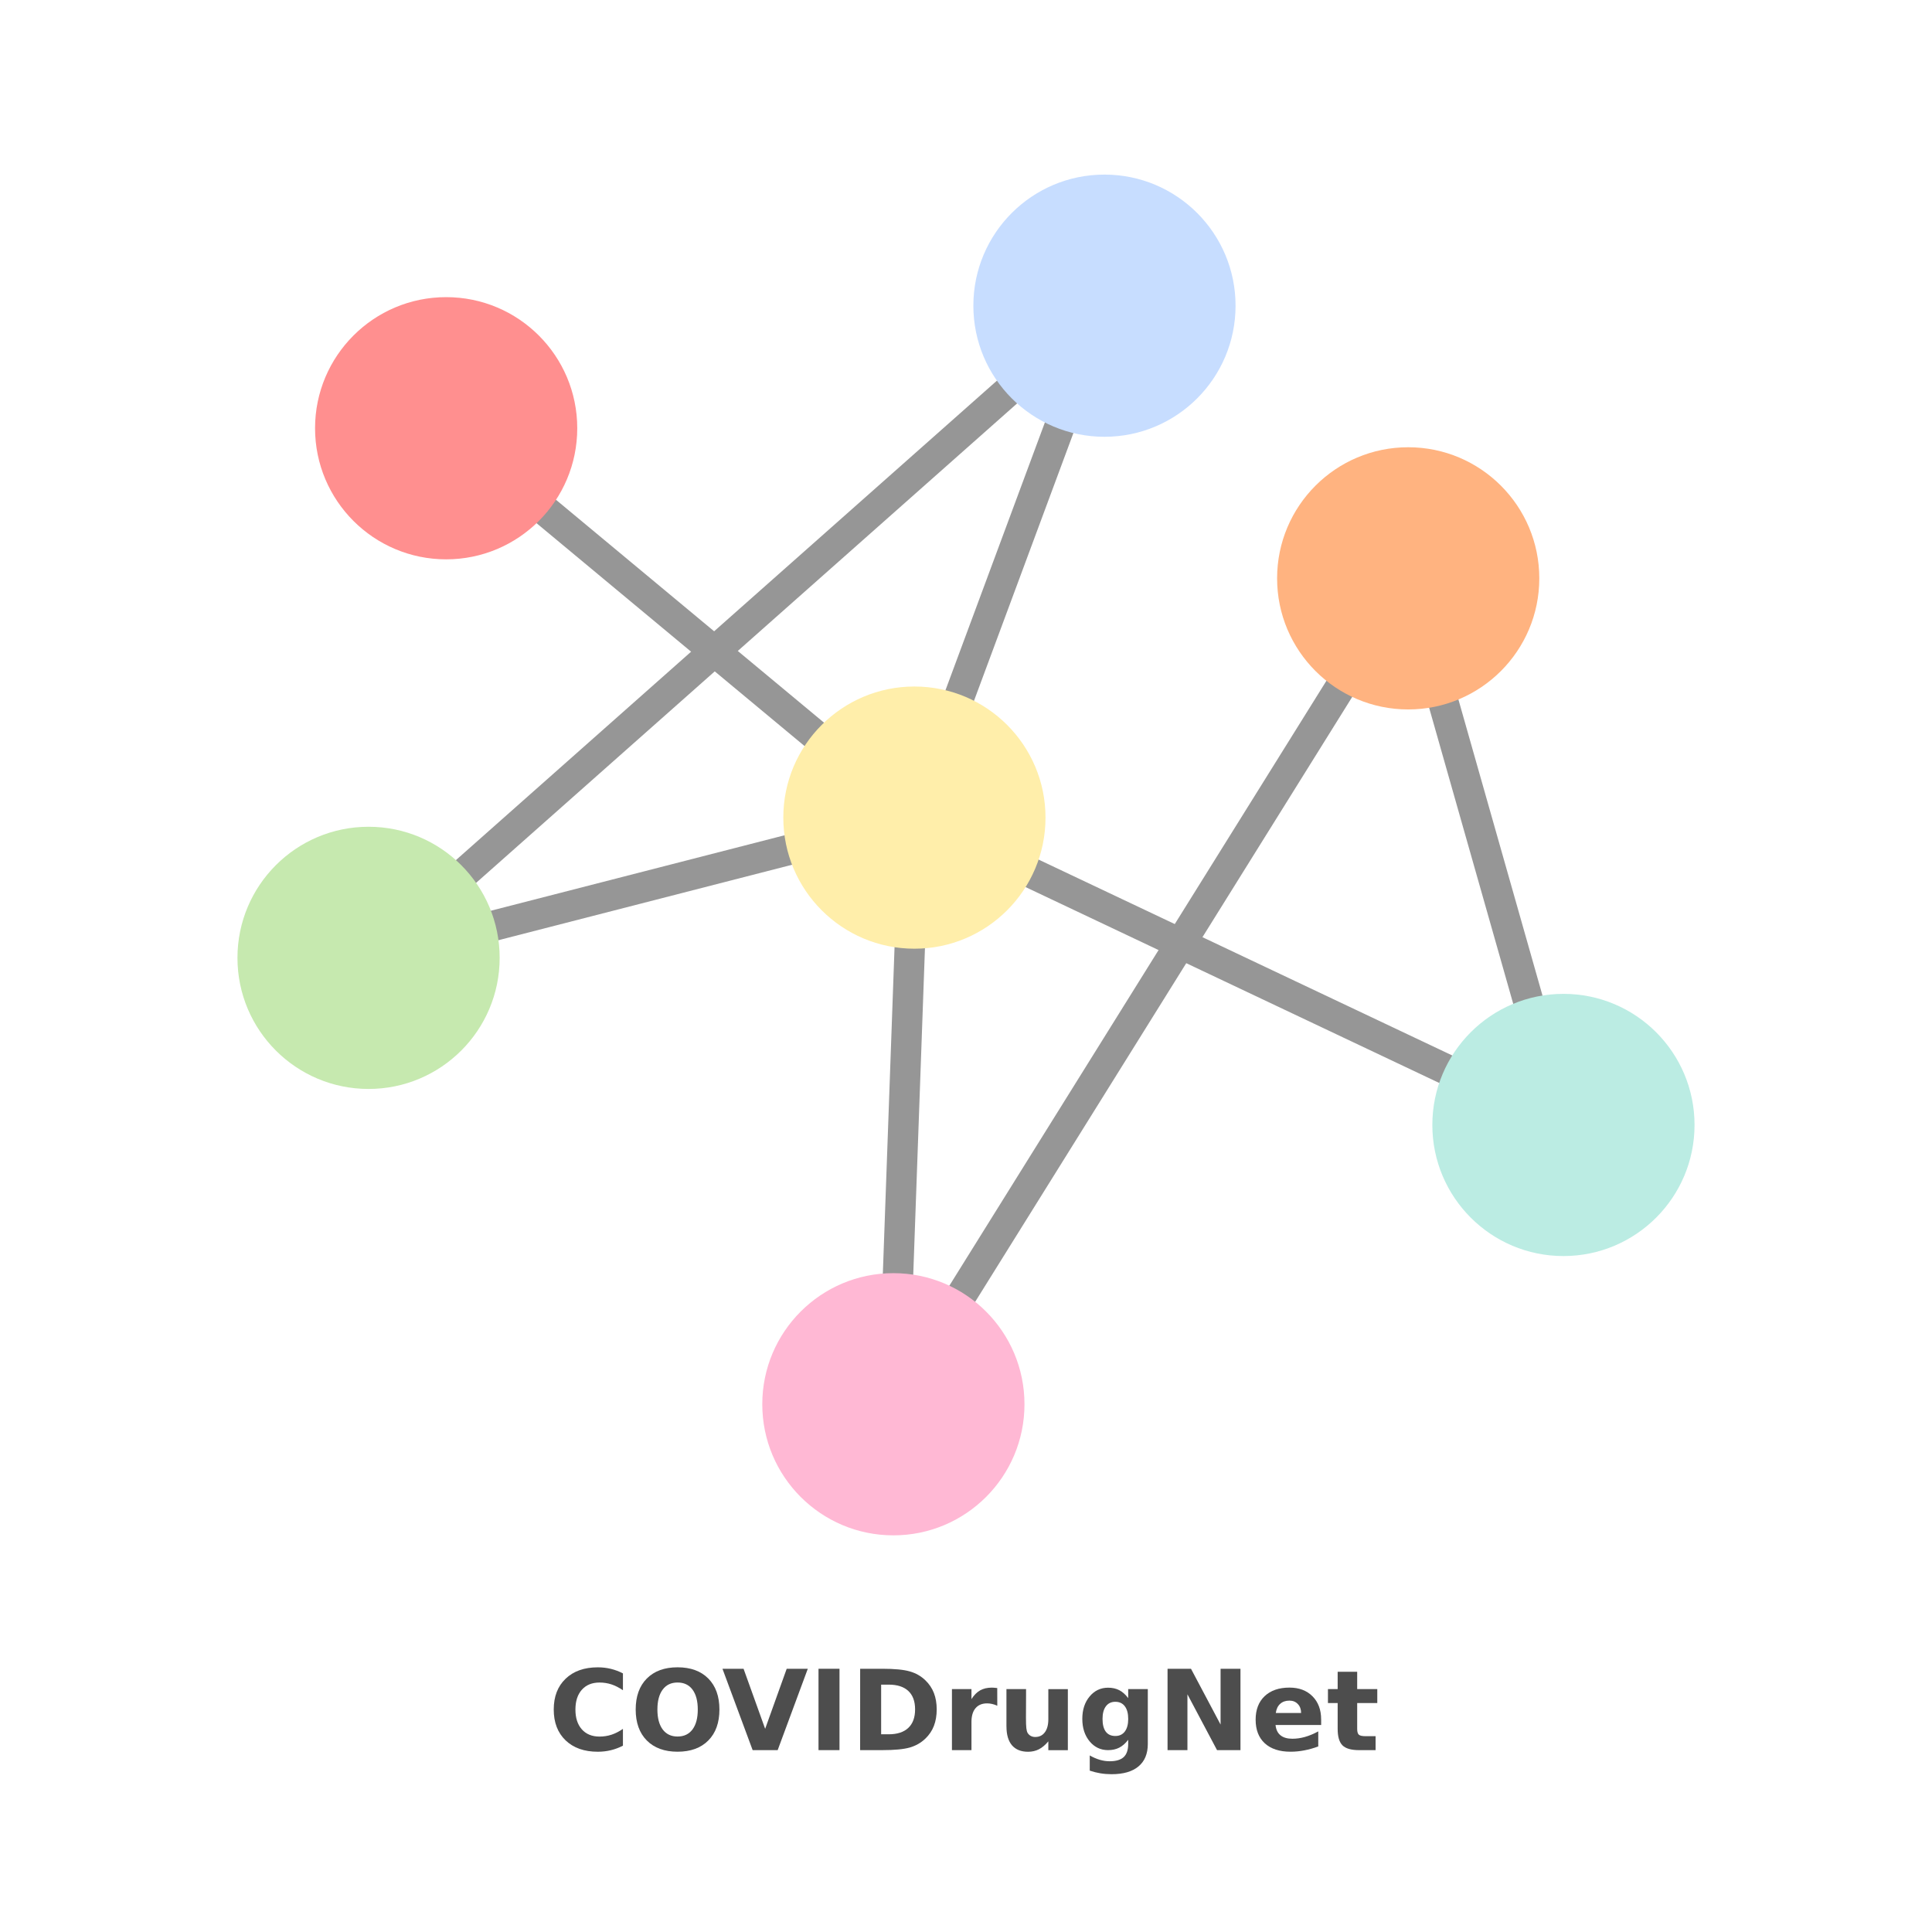
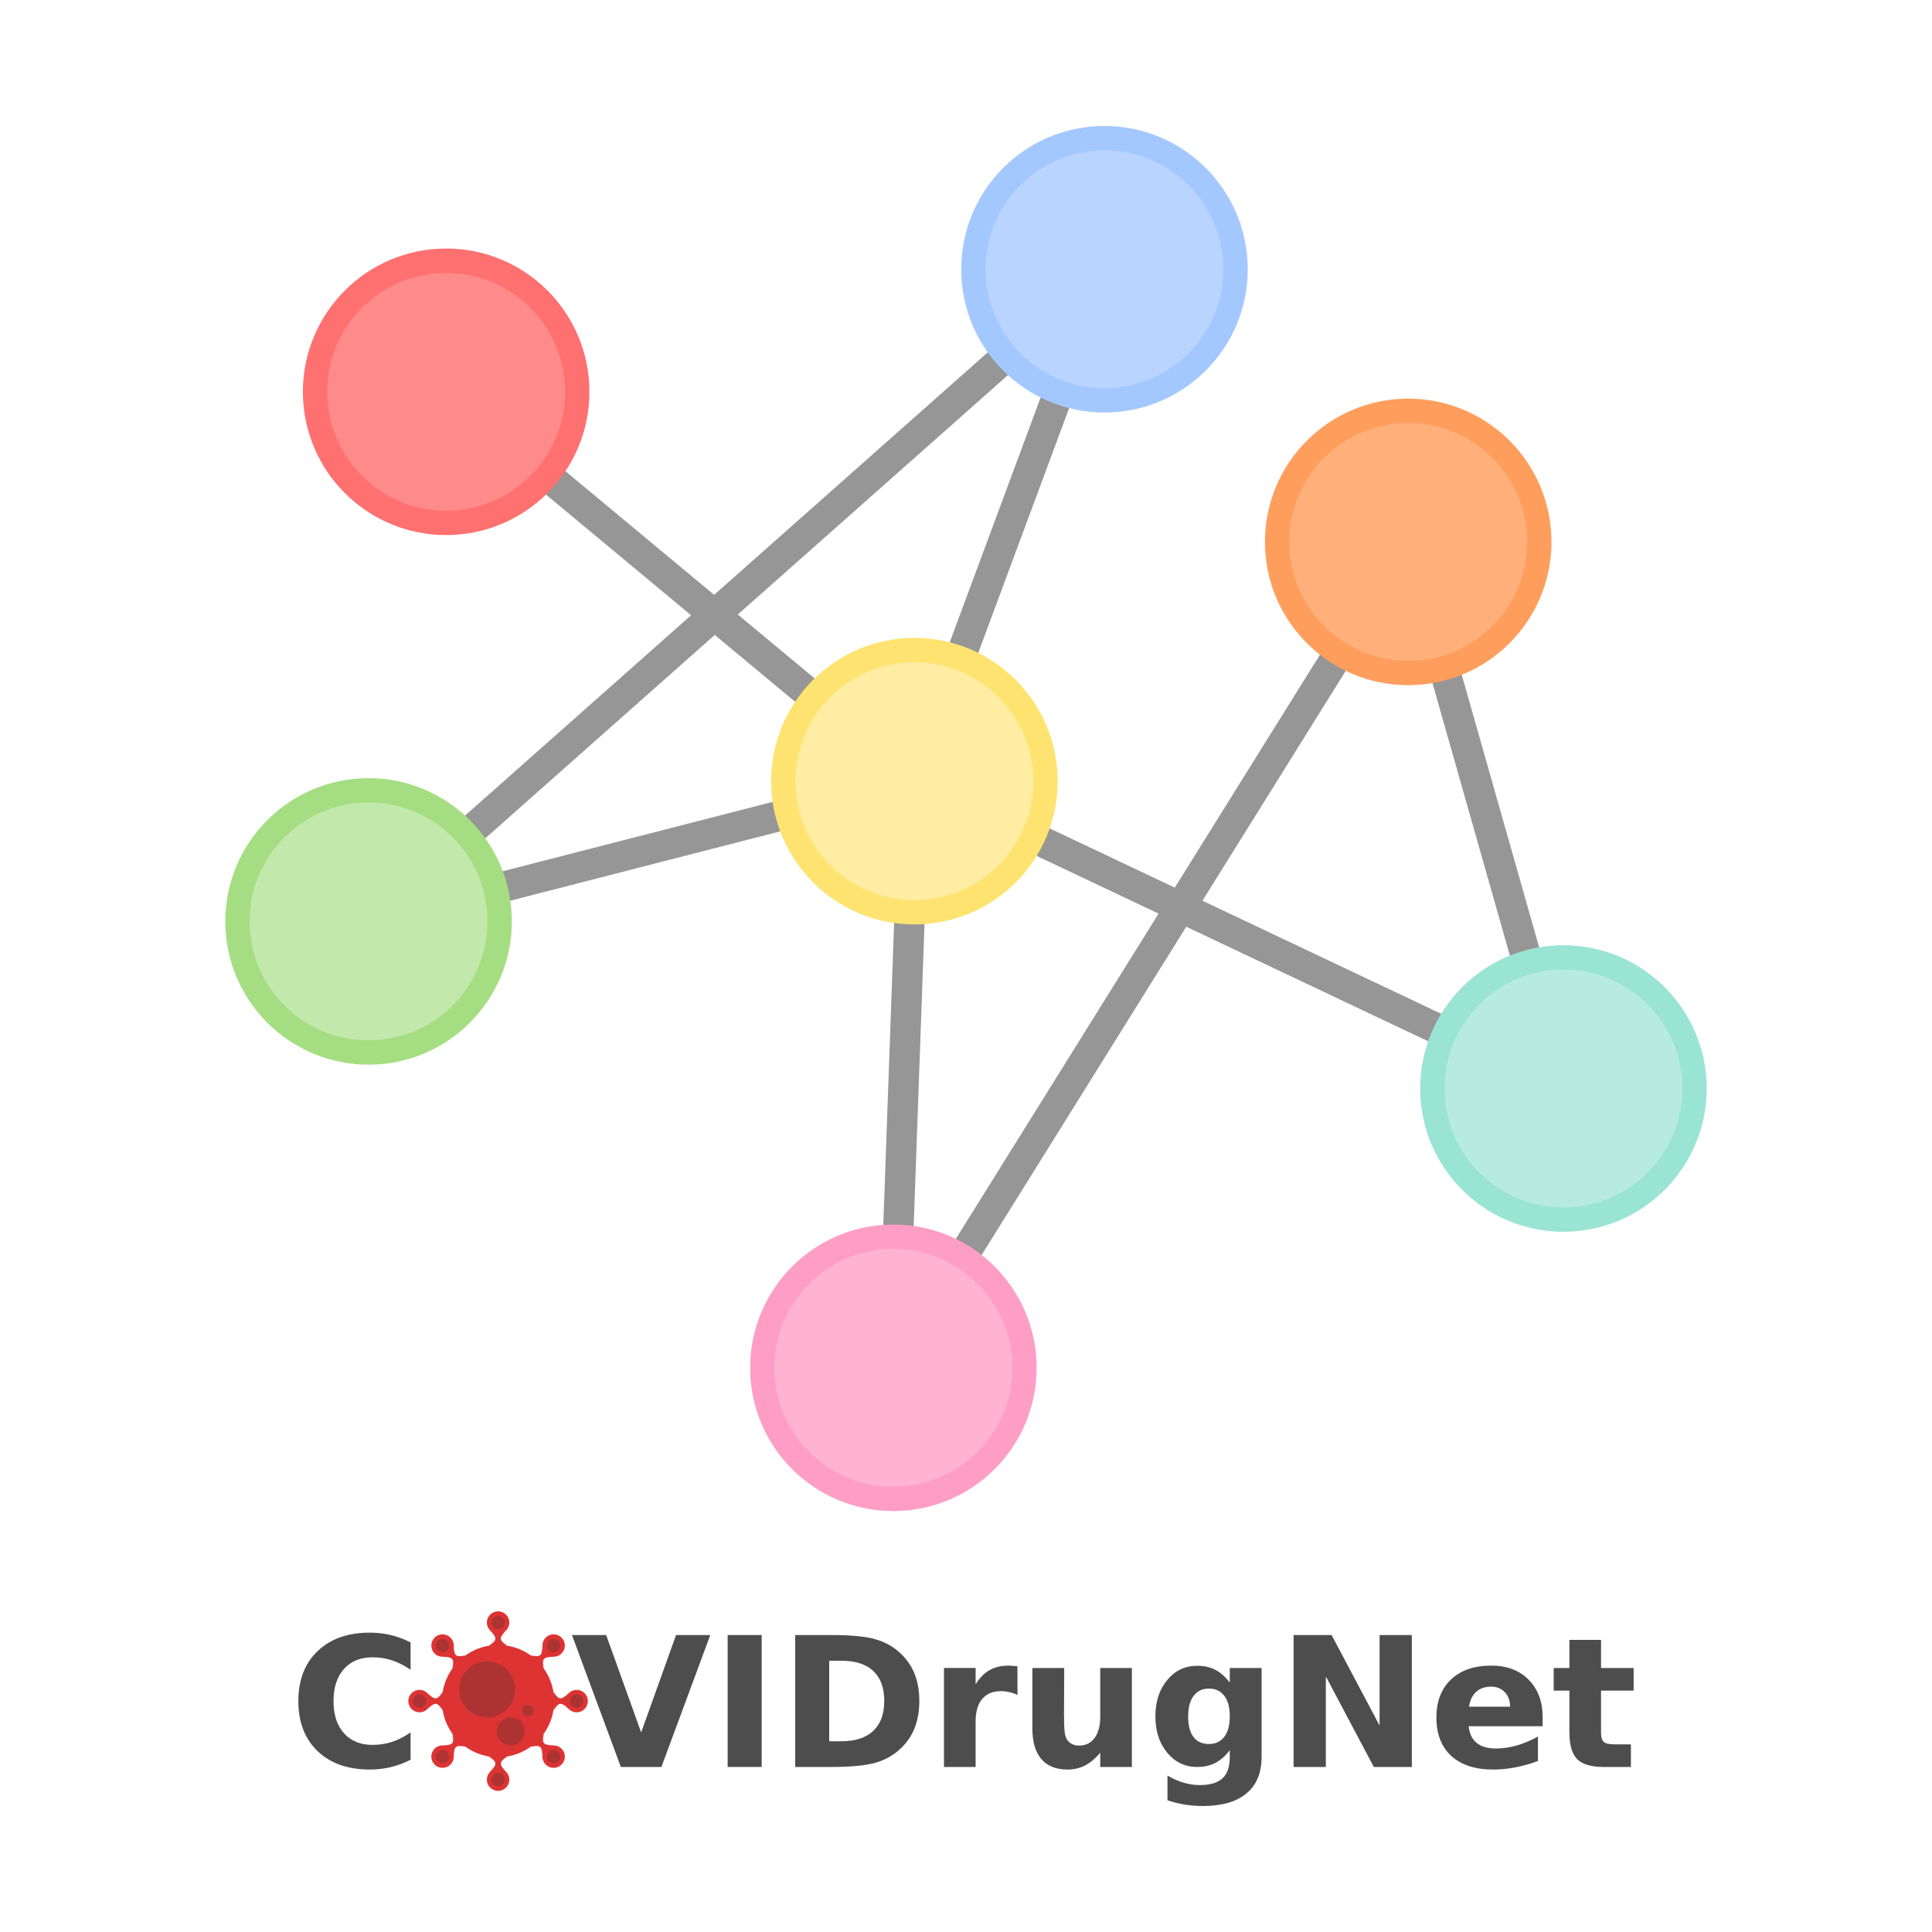
<svg xmlns="http://www.w3.org/2000/svg" width="300" height="300" viewBox="0 0 79.375 79.375" version="1.1" id="svg8">
  <defs id="defs2">
    </defs>
  <g id="layer1">
-     <g aria-label="COVIDrugNet" id="text1609" style="font-style:normal;font-variant:normal;font-weight:normal;font-stretch:normal;font-size:4.586px;line-height:125%;font-family:LATO;-inkscape-font-specification:LATO;text-align:center;letter-spacing:0px;word-spacing:0px;text-anchor:middle;fill:#000000;fill-opacity:1;stroke:none;stroke-width:0.265px;stroke-linecap:butt;stroke-linejoin:miter;stroke-opacity:1">
-       <path d="m 25.593,71.72 q -0.237,0.123 -0.495,0.186 -0.258,0.063 -0.537,0.063 -0.835,0 -1.323,-0.466 -0.488,-0.468 -0.488,-1.267 0,-0.802 0.488,-1.267 0.488,-0.468 1.323,-0.468 0.28,0 0.537,0.063 0.258,0.063 0.495,0.186 v 0.692 q -0.24,-0.163 -0.472,-0.24 -0.233,-0.076 -0.49,-0.076 -0.461,0 -0.726,0.296 -0.264,0.296 -0.264,0.815 0,0.517 0.264,0.813 0.264,0.296 0.726,0.296 0.258,0 0.49,-0.076 0.233,-0.076 0.472,-0.24 z" style="font-style:normal;font-variant:normal;font-weight:600;font-stretch:normal;font-size:4.586px;font-family:LATO;-inkscape-font-specification:'LATO Semi-Bold';text-align:center;text-anchor:middle;fill:#4d4d4d;fill-opacity:1;stroke-width:0.265px" id="path888" />
-       <path d="m 27.837,69.125 q -0.394,0 -0.611,0.291 -0.217,0.291 -0.217,0.82 0,0.526 0.217,0.817 0.217,0.291 0.611,0.291 0.396,0 0.614,-0.291 0.217,-0.291 0.217,-0.817 0,-0.528 -0.217,-0.82 -0.217,-0.291 -0.614,-0.291 z m 0,-0.625 q 0.806,0 1.263,0.461 0.457,0.461 0.457,1.274 0,0.811 -0.457,1.272 -0.457,0.461 -1.263,0.461 -0.804,0 -1.263,-0.461 -0.457,-0.461 -0.457,-1.272 0,-0.813 0.457,-1.274 0.459,-0.461 1.263,-0.461 z" style="font-style:normal;font-variant:normal;font-weight:600;font-stretch:normal;font-size:4.586px;font-family:LATO;-inkscape-font-specification:'LATO Semi-Bold';text-align:center;text-anchor:middle;fill:#4d4d4d;fill-opacity:1;stroke-width:0.265px" id="path890" />
-       <path d="m 29.682,68.56 h 0.867 l 0.887,2.468 0.885,-2.468 h 0.867 l -1.238,3.343 h -1.028 z" style="font-style:normal;font-variant:normal;font-weight:600;font-stretch:normal;font-size:4.586px;font-family:LATO;-inkscape-font-specification:'LATO Semi-Bold';text-align:center;text-anchor:middle;fill:#4d4d4d;fill-opacity:1;stroke-width:0.265px" id="path892" />
-       <path d="m 33.628,68.56 h 0.862 v 3.343 h -0.862 z" style="font-style:normal;font-variant:normal;font-weight:600;font-stretch:normal;font-size:4.586px;font-family:LATO;-inkscape-font-specification:'LATO Semi-Bold';text-align:center;text-anchor:middle;fill:#4d4d4d;fill-opacity:1;stroke-width:0.265px" id="path894" />
-       <path d="m 36.201,69.212 v 2.04 h 0.309 q 0.528,0 0.806,-0.262 0.28,-0.262 0.28,-0.761 0,-0.497 -0.278,-0.757 -0.278,-0.26 -0.808,-0.26 z m -0.862,-0.652 h 0.909 q 0.761,0 1.133,0.11 0.374,0.107 0.64,0.367 0.235,0.226 0.349,0.522 0.114,0.296 0.114,0.67 0,0.378 -0.114,0.676 -0.114,0.296 -0.349,0.522 -0.269,0.26 -0.645,0.369 -0.376,0.107 -1.129,0.107 h -0.909 z" style="font-style:normal;font-variant:normal;font-weight:600;font-stretch:normal;font-size:4.586px;font-family:LATO;-inkscape-font-specification:'LATO Semi-Bold';text-align:center;text-anchor:middle;fill:#4d4d4d;fill-opacity:1;stroke-width:0.265px" id="path896" />
-       <path d="m 40.973,70.079 q -0.105,-0.049 -0.21,-0.072 -0.103,-0.025 -0.208,-0.025 -0.309,0 -0.477,0.199 -0.166,0.197 -0.166,0.567 v 1.155 h -0.802 v -2.508 h 0.802 v 0.412 q 0.155,-0.246 0.354,-0.358 0.202,-0.114 0.481,-0.114 0.04,0 0.087,0.004 0.047,0.002 0.137,0.013 z" style="font-style:normal;font-variant:normal;font-weight:600;font-stretch:normal;font-size:4.586px;font-family:LATO;-inkscape-font-specification:'LATO Semi-Bold';text-align:center;text-anchor:middle;fill:#4d4d4d;fill-opacity:1;stroke-width:0.265px" id="path898" />
-       <path d="m 41.349,70.927 v -1.532 h 0.806 v 0.251 q 0,0.204 -0.002,0.513 -0.002,0.307 -0.002,0.41 0,0.302 0.016,0.437 0.016,0.132 0.054,0.193 0.049,0.078 0.128,0.121 0.081,0.043 0.184,0.043 0.251,0 0.394,-0.193 0.143,-0.193 0.143,-0.535 v -1.238 h 0.802 v 2.508 h -0.802 v -0.363 q -0.181,0.219 -0.385,0.325 -0.202,0.103 -0.446,0.103 -0.434,0 -0.663,-0.266 -0.226,-0.266 -0.226,-0.775 z" style="font-style:normal;font-variant:normal;font-weight:600;font-stretch:normal;font-size:4.586px;font-family:LATO;-inkscape-font-specification:'LATO Semi-Bold';text-align:center;text-anchor:middle;fill:#4d4d4d;fill-opacity:1;stroke-width:0.265px" id="path900" />
-       <path d="m 46.351,71.478 q -0.166,0.219 -0.365,0.322 -0.199,0.103 -0.461,0.103 -0.459,0 -0.759,-0.361 -0.3,-0.363 -0.3,-0.923 0,-0.562 0.3,-0.92 0.3,-0.361 0.759,-0.361 0.262,0 0.461,0.103 0.199,0.103 0.365,0.325 v -0.372 h 0.806 v 2.255 q 0,0.605 -0.383,0.923 -0.381,0.32 -1.106,0.32 -0.235,0 -0.455,-0.036 -0.219,-0.036 -0.441,-0.11 v -0.625 q 0.21,0.121 0.412,0.179 0.202,0.06 0.405,0.06 0.394,0 0.578,-0.172 0.184,-0.172 0.184,-0.54 z m -0.528,-1.561 q -0.249,0 -0.387,0.184 -0.139,0.184 -0.139,0.52 0,0.345 0.134,0.524 0.134,0.177 0.392,0.177 0.251,0 0.39,-0.184 0.139,-0.184 0.139,-0.517 0,-0.336 -0.139,-0.52 -0.139,-0.184 -0.39,-0.184 z" style="font-style:normal;font-variant:normal;font-weight:600;font-stretch:normal;font-size:4.586px;font-family:LATO;-inkscape-font-specification:'LATO Semi-Bold';text-align:center;text-anchor:middle;fill:#4d4d4d;fill-opacity:1;stroke-width:0.265px" id="path902" />
-       <path d="m 47.968,68.56 h 0.963 l 1.216,2.293 v -2.293 h 0.817 v 3.343 h -0.963 l -1.216,-2.293 v 2.293 h -0.817 z" style="font-style:normal;font-variant:normal;font-weight:600;font-stretch:normal;font-size:4.586px;font-family:LATO;-inkscape-font-specification:'LATO Semi-Bold';text-align:center;text-anchor:middle;fill:#4d4d4d;fill-opacity:1;stroke-width:0.265px" id="path904" />
-       <path d="m 54.279,70.643 v 0.228 h -1.874 q 0.029,0.282 0.204,0.423 0.175,0.141 0.488,0.141 0.253,0 0.517,-0.074 0.266,-0.076 0.546,-0.228 v 0.618 q -0.284,0.107 -0.569,0.161 -0.284,0.056 -0.569,0.056 -0.681,0 -1.059,-0.345 -0.376,-0.347 -0.376,-0.972 0,-0.614 0.369,-0.965 0.372,-0.352 1.021,-0.352 0.591,0 0.945,0.356 0.356,0.356 0.356,0.952 z m -0.824,-0.266 q 0,-0.228 -0.134,-0.367 -0.132,-0.141 -0.347,-0.141 -0.233,0 -0.378,0.132 -0.146,0.13 -0.181,0.376 z" style="font-style:normal;font-variant:normal;font-weight:600;font-stretch:normal;font-size:4.586px;font-family:LATO;-inkscape-font-specification:'LATO Semi-Bold';text-align:center;text-anchor:middle;fill:#4d4d4d;fill-opacity:1;stroke-width:0.265px" id="path906" />
-       <path d="m 55.759,68.684 v 0.712 h 0.826 v 0.573 H 55.759 v 1.064 q 0,0.175 0.069,0.237 0.069,0.06 0.275,0.06 h 0.412 v 0.573 h -0.687 q -0.475,0 -0.674,-0.197 -0.197,-0.199 -0.197,-0.674 v -1.064 h -0.399 v -0.573 h 0.399 v -0.712 z" style="font-style:normal;font-variant:normal;font-weight:600;font-stretch:normal;font-size:4.586px;font-family:LATO;-inkscape-font-specification:'LATO Semi-Bold';text-align:center;text-anchor:middle;fill:#4d4d4d;fill-opacity:1;stroke-width:0.265px" id="path908" />
+     <g id="g912" transform="translate(0,-1.497192)">
+       <path style="fill:none;fill-rule:evenodd;stroke:#969696;stroke-width:1.25;stroke-linecap:butt;stroke-linejoin:miter;stroke-miterlimit:4;stroke-dasharray:none;stroke-opacity:1" d="m 36.704,57.693 0.864,-24.102" id="path1553-3" />
+       <path style="fill:none;fill-rule:evenodd;stroke:#969696;stroke-width:1.25;stroke-linecap:butt;stroke-linejoin:miter;stroke-miterlimit:4;stroke-dasharray:none;stroke-opacity:1" d="M 15.142,39.353 37.568,33.591" id="path1533-6" />
+       <path style="fill:none;fill-rule:evenodd;stroke:#969696;stroke-width:1.25;stroke-linecap:butt;stroke-linejoin:miter;stroke-miterlimit:4;stroke-dasharray:none;stroke-opacity:1" d="M 37.568,33.591 64.233,46.218" id="path1529-7" />
+       <path style="fill:none;fill-rule:evenodd;stroke:#969696;stroke-width:1.25;stroke-linecap:butt;stroke-linejoin:miter;stroke-miterlimit:4;stroke-dasharray:none;stroke-opacity:1" d="M 15.142,39.353 45.376,12.559" id="path1537-5" />
+       <path style="fill:none;fill-rule:evenodd;stroke:#969696;stroke-width:1.25;stroke-linecap:butt;stroke-linejoin:miter;stroke-miterlimit:4;stroke-dasharray:none;stroke-opacity:1" d="m 57.855,23.761 6.378,22.457" id="path1541-3" />
+       <path style="fill:none;fill-rule:evenodd;stroke:#969696;stroke-width:1.25;stroke-linecap:butt;stroke-linejoin:miter;stroke-miterlimit:4;stroke-dasharray:none;stroke-opacity:1" d="M 57.855,23.761 36.704,57.693" id="path1545-5" />
+       <path style="fill:none;fill-rule:evenodd;stroke:#969696;stroke-width:1.25;stroke-linecap:butt;stroke-linejoin:miter;stroke-miterlimit:4;stroke-dasharray:none;stroke-opacity:1" d="M 45.376,12.559 37.568,33.591" id="path1549-6" />
+       <path style="fill:none;fill-rule:evenodd;stroke:#969696;stroke-width:1.25;stroke-linecap:butt;stroke-linejoin:miter;stroke-miterlimit:4;stroke-dasharray:none;stroke-opacity:1" d="M 18.33,17.594 37.568,33.591" id="path1525-2" />
+       <circle style="fill:#ff8a8a;fill-opacity:1;stroke:#ff7070;stroke-width:1;stroke-miterlimit:4;stroke-dasharray:none;stroke-opacity:1" id="path1511-9" cx="18.33" cy="17.594" r="5.386" />
+       <circle style="fill:#ffb07a;fill-opacity:1;stroke:#ff9e5c;stroke-width:1;stroke-miterlimit:4;stroke-dasharray:none;stroke-opacity:1" id="circle1513-1" cx="57.855" cy="23.761" r="5.386" />
+       <circle style="fill:#c3e8ab;fill-opacity:1;stroke:#a5de82;stroke-width:1;stroke-miterlimit:4;stroke-dasharray:none;stroke-opacity:1" id="circle1515-2" cx="15.142" cy="39.353" r="5.386" />
+       <circle style="fill:#b7ebe1;fill-opacity:1;stroke:#9ae4d3;stroke-width:1;stroke-miterlimit:4;stroke-dasharray:none;stroke-opacity:1" id="circle1517-7" cx="64.233" cy="46.218" r="5.386" />
+       <circle style="fill:#ffeda3;fill-opacity:1;stroke:#ffe370;stroke-width:1;stroke-miterlimit:4;stroke-dasharray:none;stroke-opacity:1" id="circle1519-0" cx="37.568" cy="33.591" r="5.386" />
+       <circle style="fill:#b8d4ff;fill-opacity:1;stroke:#a3c8ff;stroke-width:1;stroke-miterlimit:4;stroke-dasharray:none;stroke-opacity:1" id="circle1523-9" cx="45.376" cy="12.559" r="5.386" />
+       <circle style="fill:#ffb3d1;fill-opacity:1;stroke:#ff9ec5;stroke-width:1;stroke-miterlimit:4;stroke-dasharray:none;stroke-opacity:1" id="circle1521-3" cx="36.704" cy="57.693" r="5.386" />
    </g>
-     <g id="g902">
-       <path style="fill:none;fill-rule:evenodd;stroke:#969696;stroke-width:1.25;stroke-linecap:butt;stroke-linejoin:miter;stroke-miterlimit:4;stroke-dasharray:none;stroke-opacity:1" d="m 36.704,57.693 0.864,-24.102" id="path1553" />
-       <path style="fill:none;fill-rule:evenodd;stroke:#969696;stroke-width:1.25;stroke-linecap:butt;stroke-linejoin:miter;stroke-miterlimit:4;stroke-dasharray:none;stroke-opacity:1" d="M 15.142,39.353 37.568,33.591" id="path1533" />
-       <path style="fill:none;fill-rule:evenodd;stroke:#969696;stroke-width:1.25;stroke-linecap:butt;stroke-linejoin:miter;stroke-miterlimit:4;stroke-dasharray:none;stroke-opacity:1" d="M 37.568,33.591 64.233,46.218" id="path1529" />
-       <path style="fill:none;fill-rule:evenodd;stroke:#969696;stroke-width:1.25;stroke-linecap:butt;stroke-linejoin:miter;stroke-miterlimit:4;stroke-dasharray:none;stroke-opacity:1" d="M 15.142,39.353 45.376,12.559" id="path1537" />
-       <path style="fill:none;fill-rule:evenodd;stroke:#969696;stroke-width:1.25;stroke-linecap:butt;stroke-linejoin:miter;stroke-miterlimit:4;stroke-dasharray:none;stroke-opacity:1" d="m 57.855,23.761 6.378,22.457" id="path1541" />
-       <path style="fill:none;fill-rule:evenodd;stroke:#969696;stroke-width:1.25;stroke-linecap:butt;stroke-linejoin:miter;stroke-miterlimit:4;stroke-dasharray:none;stroke-opacity:1" d="M 57.855,23.761 36.704,57.693" id="path1545" />
-       <path style="fill:none;fill-rule:evenodd;stroke:#969696;stroke-width:1.25;stroke-linecap:butt;stroke-linejoin:miter;stroke-miterlimit:4;stroke-dasharray:none;stroke-opacity:1" d="M 45.376,12.559 37.568,33.591" id="path1549" />
-       <path style="fill:none;fill-rule:evenodd;stroke:#969696;stroke-width:1.25;stroke-linecap:butt;stroke-linejoin:miter;stroke-miterlimit:4;stroke-dasharray:none;stroke-opacity:1" d="M 18.33,17.594 37.568,33.591" id="path1525" />
-       <circle style="fill:#ff8f8f;fill-opacity:1;stroke:none;stroke-width:13.111;stroke-miterlimit:4;stroke-dasharray:none;stroke-opacity:1" id="path1511" cx="18.33" cy="17.594" r="5.386" />
-       <circle style="fill:#ffb380;fill-opacity:1;stroke:none;stroke-width:13.111;stroke-miterlimit:4;stroke-dasharray:none;stroke-opacity:1" id="circle1513" cx="57.855" cy="23.761" r="5.386" />
-       <circle style="fill:#c6e9af;fill-opacity:1;stroke:none;stroke-width:13.111;stroke-miterlimit:4;stroke-dasharray:none;stroke-opacity:1" id="circle1515" cx="15.142" cy="39.353" r="5.386" />
-       <circle style="fill:#bbece3;fill-opacity:1;stroke:none;stroke-width:13.111;stroke-miterlimit:4;stroke-dasharray:none;stroke-opacity:1" id="circle1517" cx="64.233" cy="46.218" r="5.386" />
-       <circle style="fill:#ffeeaa;fill-opacity:1;stroke:none;stroke-width:13.111;stroke-miterlimit:4;stroke-dasharray:none;stroke-opacity:1" id="circle1519" cx="37.568" cy="33.591" r="5.386" />
-       <circle style="fill:#c7ddff;fill-opacity:1;stroke:none;stroke-width:13.111;stroke-miterlimit:4;stroke-dasharray:none;stroke-opacity:1" id="circle1523" cx="45.376" cy="12.559" r="5.386" />
-       <circle style="fill:#ffb8d4;fill-opacity:1;stroke:none;stroke-width:13.111;stroke-miterlimit:4;stroke-dasharray:none;stroke-opacity:1" id="circle1521" cx="36.704" cy="57.693" r="5.386" />
+     <g id="g1200" transform="matrix(0.5269365,0,0,0.5269365,-43.55114,57.01485)">
+       <path d="m 114.662,29.002 q -0.73,0.379 -1.523,0.572 -0.792,0.193 -1.654,0.193 -2.57,0 -4.072,-1.433 -1.502,-1.44 -1.502,-3.9 0,-2.467 1.502,-3.9 1.502,-1.44 4.072,-1.44 0.861,0 1.654,0.193 0.792,0.193 1.523,0.572 v 2.129 q -0.737,-0.503 -1.454,-0.737 -0.717,-0.234 -1.509,-0.234 -1.419,0 -2.232,0.91 -0.813,0.91 -0.813,2.508 0,1.592 0.813,2.501 0.813,0.91 2.232,0.91 0.792,0 1.509,-0.234 0.717,-0.234 1.454,-0.737 z" style="font-style:normal;font-variant:normal;font-weight:600;font-stretch:normal;font-size:14.111px;line-height:125%;font-family:LATO;-inkscape-font-specification:'LATO Semi-Bold';text-align:center;letter-spacing:0px;word-spacing:0px;text-anchor:middle;fill:#4d4d4d;fill-opacity:1;stroke:none;stroke-width:0.265px;stroke-linecap:butt;stroke-linejoin:miter;stroke-opacity:1" id="path892-6" />
+       <path d="m 127.244,19.28 h 2.667 l 2.729,7.593 2.722,-7.593 h 2.667 l -3.81,10.287 h -3.163 z" style="font-style:normal;font-variant:normal;font-weight:600;font-stretch:normal;font-size:14.111px;line-height:125%;font-family:LATO;-inkscape-font-specification:'LATO Semi-Bold';text-align:center;letter-spacing:0px;word-spacing:0px;text-anchor:middle;fill:#4d4d4d;fill-opacity:1;stroke:none;stroke-width:0.265px;stroke-linecap:butt;stroke-linejoin:miter;stroke-opacity:1" id="path896-0" />
+       <path d="m 139.384,19.28 h 2.653 v 10.287 h -2.653 z" style="font-style:normal;font-variant:normal;font-weight:600;font-stretch:normal;font-size:14.111px;line-height:125%;font-family:LATO;-inkscape-font-specification:'LATO Semi-Bold';text-align:center;letter-spacing:0px;word-spacing:0px;text-anchor:middle;fill:#4d4d4d;fill-opacity:1;stroke:none;stroke-width:0.265px;stroke-linecap:butt;stroke-linejoin:miter;stroke-opacity:1" id="path898-6" />
+       <path d="m 147.301,21.285 v 6.277 h 0.951 q 1.626,0 2.48,-0.806 0.861,-0.806 0.861,-2.343 0,-1.53 -0.854,-2.329 -0.854,-0.799 -2.487,-0.799 z m -2.653,-2.005 h 2.797 q 2.343,0 3.486,0.338 1.151,0.331 1.971,1.13 0.723,0.696 1.075,1.605 0.351,0.91 0.351,2.06 0,1.164 -0.351,2.081 -0.351,0.91 -1.075,1.605 -0.827,0.799 -1.984,1.137 -1.158,0.331 -3.473,0.331 h -2.797 z" style="font-style:normal;font-variant:normal;font-weight:600;font-stretch:normal;font-size:14.111px;line-height:125%;font-family:LATO;-inkscape-font-specification:'LATO Semi-Bold';text-align:center;letter-spacing:0px;word-spacing:0px;text-anchor:middle;fill:#4d4d4d;fill-opacity:1;stroke:none;stroke-width:0.265px;stroke-linecap:butt;stroke-linejoin:miter;stroke-opacity:1" id="path900-2" />
+       <path d="m 161.984,23.951 q -0.324,-0.152 -0.648,-0.22 -0.317,-0.076 -0.641,-0.076 -0.951,0 -1.468,0.613 -0.51,0.606 -0.51,1.743 v 3.555 h -2.467 v -7.717 h 2.467 v 1.268 q 0.475,-0.758 1.089,-1.102 0.62,-0.351 1.481,-0.351 0.124,0 0.269,0.014 0.145,0.007 0.42,0.041 z" style="font-style:normal;font-variant:normal;font-weight:600;font-stretch:normal;font-size:14.111px;line-height:125%;font-family:LATO;-inkscape-font-specification:'LATO Semi-Bold';text-align:center;letter-spacing:0px;word-spacing:0px;text-anchor:middle;fill:#4d4d4d;fill-opacity:1;stroke:none;stroke-width:0.265px;stroke-linecap:butt;stroke-linejoin:miter;stroke-opacity:1" id="path902-6" />
+       <path d="M 163.142,26.563 V 21.85 h 2.48 v 0.772 q 0,0.627 -0.007,1.578 -0.007,0.944 -0.007,1.261 0,0.93 0.048,1.344 0.048,0.407 0.165,0.593 0.152,0.241 0.393,0.372 0.248,0.131 0.565,0.131 0.772,0 1.213,-0.593 0.441,-0.593 0.441,-1.647 V 21.85 h 2.467 v 7.717 h -2.467 v -1.116 q -0.558,0.675 -1.185,0.999 -0.62,0.317 -1.371,0.317 -1.337,0 -2.039,-0.82 -0.696,-0.82 -0.696,-2.384 z" style="font-style:normal;font-variant:normal;font-weight:600;font-stretch:normal;font-size:14.111px;line-height:125%;font-family:LATO;-inkscape-font-specification:'LATO Semi-Bold';text-align:center;letter-spacing:0px;word-spacing:0px;text-anchor:middle;fill:#4d4d4d;fill-opacity:1;stroke:none;stroke-width:0.265px;stroke-linecap:butt;stroke-linejoin:miter;stroke-opacity:1" id="path904-1" />
+       <path d="m 178.534,28.258 q -0.51,0.675 -1.123,0.992 -0.613,0.317 -1.419,0.317 -1.412,0 -2.336,-1.109 -0.923,-1.116 -0.923,-2.839 0,-1.729 0.923,-2.832 0.923,-1.109 2.336,-1.109 0.806,0 1.419,0.317 0.613,0.317 1.123,0.999 V 21.85 h 2.48 v 6.938 q 0,1.86 -1.178,2.839 -1.171,0.985 -3.404,0.985 -0.723,0 -1.399,-0.11 -0.675,-0.11 -1.357,-0.338 v -1.922 q 0.648,0.372 1.268,0.551 0.62,0.186 1.247,0.186 1.213,0 1.778,-0.531 0.565,-0.531 0.565,-1.661 z m -1.626,-4.802 q -0.765,0 -1.192,0.565 -0.427,0.565 -0.427,1.599 0,1.061 0.413,1.612 0.413,0.544 1.206,0.544 0.772,0 1.199,-0.565 0.427,-0.565 0.427,-1.592 0,-1.034 -0.427,-1.599 -0.427,-0.565 -1.199,-0.565 z" style="font-style:normal;font-variant:normal;font-weight:600;font-stretch:normal;font-size:14.111px;line-height:125%;font-family:LATO;-inkscape-font-specification:'LATO Semi-Bold';text-align:center;letter-spacing:0px;word-spacing:0px;text-anchor:middle;fill:#4d4d4d;fill-opacity:1;stroke:none;stroke-width:0.265px;stroke-linecap:butt;stroke-linejoin:miter;stroke-opacity:1" id="path906-8" />
+       <path d="m 183.509,19.28 h 2.963 l 3.741,7.056 v -7.056 h 2.515 v 10.287 h -2.963 l -3.741,-7.056 v 7.056 h -2.515 z" style="font-style:normal;font-variant:normal;font-weight:600;font-stretch:normal;font-size:14.111px;line-height:125%;font-family:LATO;-inkscape-font-specification:'LATO Semi-Bold';text-align:center;letter-spacing:0px;word-spacing:0px;text-anchor:middle;fill:#4d4d4d;fill-opacity:1;stroke:none;stroke-width:0.265px;stroke-linecap:butt;stroke-linejoin:miter;stroke-opacity:1" id="path908-7" />
+       <path d="m 202.926,25.688 v 0.703 h -5.767 q 0.09,0.868 0.627,1.302 0.537,0.434 1.502,0.434 0.779,0 1.592,-0.227 0.82,-0.234 1.681,-0.703 v 1.902 q -0.875,0.331 -1.75,0.496 -0.875,0.172 -1.75,0.172 -2.095,0 -3.259,-1.061 -1.158,-1.068 -1.158,-2.99 0,-1.888 1.137,-2.97 1.144,-1.082 3.142,-1.082 1.819,0 2.908,1.096 1.096,1.096 1.096,2.928 z m -2.536,-0.82 q 0,-0.703 -0.413,-1.13 -0.407,-0.434 -1.068,-0.434 -0.717,0 -1.164,0.407 -0.448,0.4 -0.558,1.158 z" style="font-style:normal;font-variant:normal;font-weight:600;font-stretch:normal;font-size:14.111px;line-height:125%;font-family:LATO;-inkscape-font-specification:'LATO Semi-Bold';text-align:center;letter-spacing:0px;word-spacing:0px;text-anchor:middle;fill:#4d4d4d;fill-opacity:1;stroke:none;stroke-width:0.265px;stroke-linecap:butt;stroke-linejoin:miter;stroke-opacity:1" id="path910" />
+       <path d="m 207.48,19.659 v 2.191 h 2.542 v 1.764 h -2.542 v 3.273 q 0,0.537 0.214,0.73 0.214,0.186 0.847,0.186 h 1.268 v 1.764 h -2.115 q -1.461,0 -2.074,-0.606 -0.606,-0.613 -0.606,-2.074 v -3.273 h -1.226 V 21.85 h 1.226 v -2.191 z" style="font-style:normal;font-variant:normal;font-weight:600;font-stretch:normal;font-size:14.111px;line-height:125%;font-family:LATO;-inkscape-font-specification:'LATO Semi-Bold';text-align:center;letter-spacing:0px;word-spacing:0px;text-anchor:middle;fill:#4d4d4d;fill-opacity:1;stroke:none;stroke-width:0.265px;stroke-linecap:butt;stroke-linejoin:miter;stroke-opacity:1" id="path912" />
+       <g id="g1522" transform="matrix(0.8750003,0,0,0.8750003,12.72371,45.91892)" style="opacity:0.8;stroke-width:1;stroke-miterlimit:4;stroke-dasharray:none">
+         <circle style="font-style:normal;font-variant:normal;font-weight:normal;font-stretch:normal;font-size:14.111px;line-height:125%;font-family:LATO;-inkscape-font-specification:LATO;text-align:center;letter-spacing:0px;word-spacing:0px;text-anchor:middle;fill:#d40000;fill-opacity:1;stroke:none;stroke-width:1;stroke-linecap:butt;stroke-linejoin:miter;stroke-miterlimit:4;stroke-dasharray:none;stroke-opacity:1" id="circle1449" cx="124.298" cy="-24.558" r="5" />
+         <g id="g1457" style="stroke-width:1;stroke-miterlimit:4;stroke-dasharray:none">
+           <path style="font-style:normal;font-variant:normal;font-weight:normal;font-stretch:normal;font-size:14.111px;line-height:125%;font-family:LATO;-inkscape-font-specification:LATO;text-align:center;letter-spacing:0px;word-spacing:0px;text-anchor:middle;opacity:1;fill:#d40000;fill-opacity:1;stroke:none;stroke-width:1;stroke-linecap:butt;stroke-linejoin:miter;stroke-miterlimit:4;stroke-dasharray:none;stroke-opacity:1" d="m 123.636,-30.809 c 0.221,0.25 0.441,0.5 0.414,0.72 -0.027,0.22 -0.301,0.409 -0.576,0.598 h 1.645 c -0.274,-0.189 -0.548,-0.379 -0.575,-0.598 -0.027,-0.22 0.193,-0.47 0.414,-0.72 z" id="path1451" />
+           <circle style="font-style:normal;font-variant:normal;font-weight:normal;font-stretch:normal;font-size:14.111px;line-height:125%;font-family:LATO;-inkscape-font-specification:LATO;text-align:center;letter-spacing:0px;word-spacing:0px;text-anchor:middle;fill:#d40000;fill-opacity:1;stroke:none;stroke-width:1;stroke-linecap:butt;stroke-linejoin:miter;stroke-miterlimit:4;stroke-dasharray:none;stroke-opacity:1" id="circle1453" cx="124.298" cy="-31.558" r="1" />
+           <circle style="opacity:1;fill:#990000;fill-opacity:1;stroke:none;stroke-width:1;stroke-miterlimit:4;stroke-dasharray:none" id="circle1455" cx="124.298" cy="-31.558" r="0.6" />
+         </g>
+         <circle style="opacity:1;fill:#990000;fill-opacity:1;stroke:none;stroke-width:1;stroke-miterlimit:4;stroke-dasharray:none" id="circle1459" cx="123.32" cy="-25.602" r="2.5" />
+         <circle style="opacity:1;fill:#990000;fill-opacity:1;stroke:none;stroke-width:1;stroke-miterlimit:4;stroke-dasharray:none" id="circle1461" cx="125.427" cy="-21.86" r="1.25" />
+         <g id="g1469" transform="rotate(45,124.2977,-24.5585)" style="stroke-width:1;stroke-miterlimit:4;stroke-dasharray:none">
+           <path style="font-style:normal;font-variant:normal;font-weight:normal;font-stretch:normal;font-size:14.111px;line-height:125%;font-family:LATO;-inkscape-font-specification:LATO;text-align:center;letter-spacing:0px;word-spacing:0px;text-anchor:middle;opacity:1;fill:#d40000;fill-opacity:1;stroke:none;stroke-width:1;stroke-linecap:butt;stroke-linejoin:miter;stroke-miterlimit:4;stroke-dasharray:none;stroke-opacity:1" d="m 123.636,-30.809 c 0.221,0.25 0.441,0.5 0.414,0.72 -0.027,0.22 -0.301,0.409 -0.576,0.598 h 1.645 c -0.274,-0.189 -0.548,-0.379 -0.575,-0.598 -0.027,-0.22 0.193,-0.47 0.414,-0.72 z" id="path1463" />
+           <circle style="font-style:normal;font-variant:normal;font-weight:normal;font-stretch:normal;font-size:14.111px;line-height:125%;font-family:LATO;-inkscape-font-specification:LATO;text-align:center;letter-spacing:0px;word-spacing:0px;text-anchor:middle;fill:#d40000;fill-opacity:1;stroke:none;stroke-width:1;stroke-linecap:butt;stroke-linejoin:miter;stroke-miterlimit:4;stroke-dasharray:none;stroke-opacity:1" id="circle1465" cx="124.298" cy="-31.558" r="1" />
+           <circle style="opacity:1;fill:#990000;fill-opacity:1;stroke:none;stroke-width:1;stroke-miterlimit:4;stroke-dasharray:none" id="circle1467" cx="124.298" cy="-31.558" r="0.6" />
+         </g>
+         <g id="g1477" transform="rotate(90,124.2977,-24.5585)" style="stroke-width:1;stroke-miterlimit:4;stroke-dasharray:none">
+           <path style="font-style:normal;font-variant:normal;font-weight:normal;font-stretch:normal;font-size:14.111px;line-height:125%;font-family:LATO;-inkscape-font-specification:LATO;text-align:center;letter-spacing:0px;word-spacing:0px;text-anchor:middle;opacity:1;fill:#d40000;fill-opacity:1;stroke:none;stroke-width:1;stroke-linecap:butt;stroke-linejoin:miter;stroke-miterlimit:4;stroke-dasharray:none;stroke-opacity:1" d="m 123.636,-30.809 c 0.221,0.25 0.441,0.5 0.414,0.72 -0.027,0.22 -0.301,0.409 -0.576,0.598 h 1.645 c -0.274,-0.189 -0.548,-0.379 -0.575,-0.598 -0.027,-0.22 0.193,-0.47 0.414,-0.72 z" id="path1471" />
+           <circle style="font-style:normal;font-variant:normal;font-weight:normal;font-stretch:normal;font-size:14.111px;line-height:125%;font-family:LATO;-inkscape-font-specification:LATO;text-align:center;letter-spacing:0px;word-spacing:0px;text-anchor:middle;fill:#d40000;fill-opacity:1;stroke:none;stroke-width:1;stroke-linecap:butt;stroke-linejoin:miter;stroke-miterlimit:4;stroke-dasharray:none;stroke-opacity:1" id="circle1473" cx="124.298" cy="-31.558" r="1" />
+           <circle style="opacity:1;fill:#990000;fill-opacity:1;stroke:none;stroke-width:1;stroke-miterlimit:4;stroke-dasharray:none" id="circle1475" cx="124.298" cy="-31.558" r="0.6" />
+         </g>
+         <g id="g1485" transform="rotate(135,124.2977,-24.5585)" style="stroke-width:1;stroke-miterlimit:4;stroke-dasharray:none">
+           <path style="font-style:normal;font-variant:normal;font-weight:normal;font-stretch:normal;font-size:14.111px;line-height:125%;font-family:LATO;-inkscape-font-specification:LATO;text-align:center;letter-spacing:0px;word-spacing:0px;text-anchor:middle;opacity:1;fill:#d40000;fill-opacity:1;stroke:none;stroke-width:1;stroke-linecap:butt;stroke-linejoin:miter;stroke-miterlimit:4;stroke-dasharray:none;stroke-opacity:1" d="m 123.636,-30.809 c 0.221,0.25 0.441,0.5 0.414,0.72 -0.027,0.22 -0.301,0.409 -0.576,0.598 h 1.645 c -0.274,-0.189 -0.548,-0.379 -0.575,-0.598 -0.027,-0.22 0.193,-0.47 0.414,-0.72 z" id="path1479" />
+           <circle style="font-style:normal;font-variant:normal;font-weight:normal;font-stretch:normal;font-size:14.111px;line-height:125%;font-family:LATO;-inkscape-font-specification:LATO;text-align:center;letter-spacing:0px;word-spacing:0px;text-anchor:middle;fill:#d40000;fill-opacity:1;stroke:none;stroke-width:1;stroke-linecap:butt;stroke-linejoin:miter;stroke-miterlimit:4;stroke-dasharray:none;stroke-opacity:1" id="circle1481" cx="124.298" cy="-31.558" r="1" />
+           <circle style="opacity:1;fill:#990000;fill-opacity:1;stroke:none;stroke-width:1;stroke-miterlimit:4;stroke-dasharray:none" id="circle1483" cx="124.298" cy="-31.558" r="0.6" />
+         </g>
+         <g id="g1493" transform="rotate(180,124.2977,-24.5585)" style="stroke-width:1;stroke-miterlimit:4;stroke-dasharray:none">
+           <path style="font-style:normal;font-variant:normal;font-weight:normal;font-stretch:normal;font-size:14.111px;line-height:125%;font-family:LATO;-inkscape-font-specification:LATO;text-align:center;letter-spacing:0px;word-spacing:0px;text-anchor:middle;opacity:1;fill:#d40000;fill-opacity:1;stroke:none;stroke-width:1;stroke-linecap:butt;stroke-linejoin:miter;stroke-miterlimit:4;stroke-dasharray:none;stroke-opacity:1" d="m 123.636,-30.809 c 0.221,0.25 0.441,0.5 0.414,0.72 -0.027,0.22 -0.301,0.409 -0.576,0.598 h 1.645 c -0.274,-0.189 -0.548,-0.379 -0.575,-0.598 -0.027,-0.22 0.193,-0.47 0.414,-0.72 z" id="path1487" />
+           <circle style="font-style:normal;font-variant:normal;font-weight:normal;font-stretch:normal;font-size:14.111px;line-height:125%;font-family:LATO;-inkscape-font-specification:LATO;text-align:center;letter-spacing:0px;word-spacing:0px;text-anchor:middle;fill:#d40000;fill-opacity:1;stroke:none;stroke-width:1;stroke-linecap:butt;stroke-linejoin:miter;stroke-miterlimit:4;stroke-dasharray:none;stroke-opacity:1" id="circle1489" cx="124.298" cy="-31.558" r="1" />
+           <circle style="opacity:1;fill:#990000;fill-opacity:1;stroke:none;stroke-width:1;stroke-miterlimit:4;stroke-dasharray:none" id="circle1491" cx="124.298" cy="-31.558" r="0.6" />
+         </g>
+         <g id="g1501" transform="rotate(-135,124.2977,-24.5585)" style="stroke-width:1;stroke-miterlimit:4;stroke-dasharray:none">
+           <path style="font-style:normal;font-variant:normal;font-weight:normal;font-stretch:normal;font-size:14.111px;line-height:125%;font-family:LATO;-inkscape-font-specification:LATO;text-align:center;letter-spacing:0px;word-spacing:0px;text-anchor:middle;opacity:1;fill:#d40000;fill-opacity:1;stroke:none;stroke-width:1;stroke-linecap:butt;stroke-linejoin:miter;stroke-miterlimit:4;stroke-dasharray:none;stroke-opacity:1" d="m 123.636,-30.809 c 0.221,0.25 0.441,0.5 0.414,0.72 -0.027,0.22 -0.301,0.409 -0.576,0.598 h 1.645 c -0.274,-0.189 -0.548,-0.379 -0.575,-0.598 -0.027,-0.22 0.193,-0.47 0.414,-0.72 z" id="path1495" />
+           <circle style="font-style:normal;font-variant:normal;font-weight:normal;font-stretch:normal;font-size:14.111px;line-height:125%;font-family:LATO;-inkscape-font-specification:LATO;text-align:center;letter-spacing:0px;word-spacing:0px;text-anchor:middle;fill:#d40000;fill-opacity:1;stroke:none;stroke-width:1;stroke-linecap:butt;stroke-linejoin:miter;stroke-miterlimit:4;stroke-dasharray:none;stroke-opacity:1" id="circle1497" cx="124.298" cy="-31.558" r="1" />
+           <circle style="opacity:1;fill:#9e0000;fill-opacity:1;stroke:none;stroke-width:1;stroke-miterlimit:4;stroke-dasharray:none" id="circle1499" cx="124.298" cy="-31.558" r="0.6" />
+         </g>
+         <g id="g1509" transform="rotate(-90,124.2977,-24.55851)" style="stroke-width:1;stroke-miterlimit:4;stroke-dasharray:none">
+           <path style="font-style:normal;font-variant:normal;font-weight:normal;font-stretch:normal;font-size:14.111px;line-height:125%;font-family:LATO;-inkscape-font-specification:LATO;text-align:center;letter-spacing:0px;word-spacing:0px;text-anchor:middle;opacity:1;fill:#d40000;fill-opacity:1;stroke:none;stroke-width:1;stroke-linecap:butt;stroke-linejoin:miter;stroke-miterlimit:4;stroke-dasharray:none;stroke-opacity:1" d="m 123.636,-30.809 c 0.221,0.25 0.441,0.5 0.414,0.72 -0.027,0.22 -0.301,0.409 -0.576,0.598 h 1.645 c -0.274,-0.189 -0.548,-0.379 -0.575,-0.598 -0.027,-0.22 0.193,-0.47 0.414,-0.72 z" id="path1503" />
+           <circle style="font-style:normal;font-variant:normal;font-weight:normal;font-stretch:normal;font-size:14.111px;line-height:125%;font-family:LATO;-inkscape-font-specification:LATO;text-align:center;letter-spacing:0px;word-spacing:0px;text-anchor:middle;fill:#d40000;fill-opacity:1;stroke:none;stroke-width:1;stroke-linecap:butt;stroke-linejoin:miter;stroke-miterlimit:4;stroke-dasharray:none;stroke-opacity:1" id="circle1505" cx="124.298" cy="-31.558" r="1" />
+           <circle style="opacity:1;fill:#990000;fill-opacity:1;stroke:none;stroke-width:1;stroke-miterlimit:4;stroke-dasharray:none" id="circle1507" cx="124.298" cy="-31.558" r="0.6" />
+         </g>
+         <g id="g1518" transform="rotate(-45,124.2977,-24.55851)" style="stroke-width:1;stroke-miterlimit:4;stroke-dasharray:none">
+           <path style="font-style:normal;font-variant:normal;font-weight:normal;font-stretch:normal;font-size:14.111px;line-height:125%;font-family:LATO;-inkscape-font-specification:LATO;text-align:center;letter-spacing:0px;word-spacing:0px;text-anchor:middle;opacity:1;fill:#d40000;fill-opacity:1;stroke:none;stroke-width:1;stroke-linecap:butt;stroke-linejoin:miter;stroke-miterlimit:4;stroke-dasharray:none;stroke-opacity:1" d="m 123.636,-30.809 c 0.221,0.25 0.441,0.5 0.414,0.72 -0.027,0.22 -0.301,0.409 -0.576,0.598 h 1.645 c -0.274,-0.189 -0.548,-0.379 -0.575,-0.598 -0.027,-0.22 0.193,-0.47 0.414,-0.72 z" id="path1512" />
+           <circle style="font-style:normal;font-variant:normal;font-weight:normal;font-stretch:normal;font-size:14.111px;line-height:125%;font-family:LATO;-inkscape-font-specification:LATO;text-align:center;letter-spacing:0px;word-spacing:0px;text-anchor:middle;fill:#d40000;fill-opacity:1;stroke:none;stroke-width:1;stroke-linecap:butt;stroke-linejoin:miter;stroke-miterlimit:4;stroke-dasharray:none;stroke-opacity:1" id="circle1514" cx="124.298" cy="-31.558" r="1" />
+           <circle style="opacity:1;fill:#990000;fill-opacity:1;stroke:none;stroke-width:1;stroke-miterlimit:4;stroke-dasharray:none" id="circle1516" cx="124.298" cy="-31.558" r="0.6" />
+         </g>
+         <circle style="opacity:1;fill:#990000;fill-opacity:1;stroke:none;stroke-width:1;stroke-miterlimit:4;stroke-dasharray:none" id="circle1520" cx="126.959" cy="-23.698" r="0.5" />
+       </g>
    </g>
  </g>
</svg>
